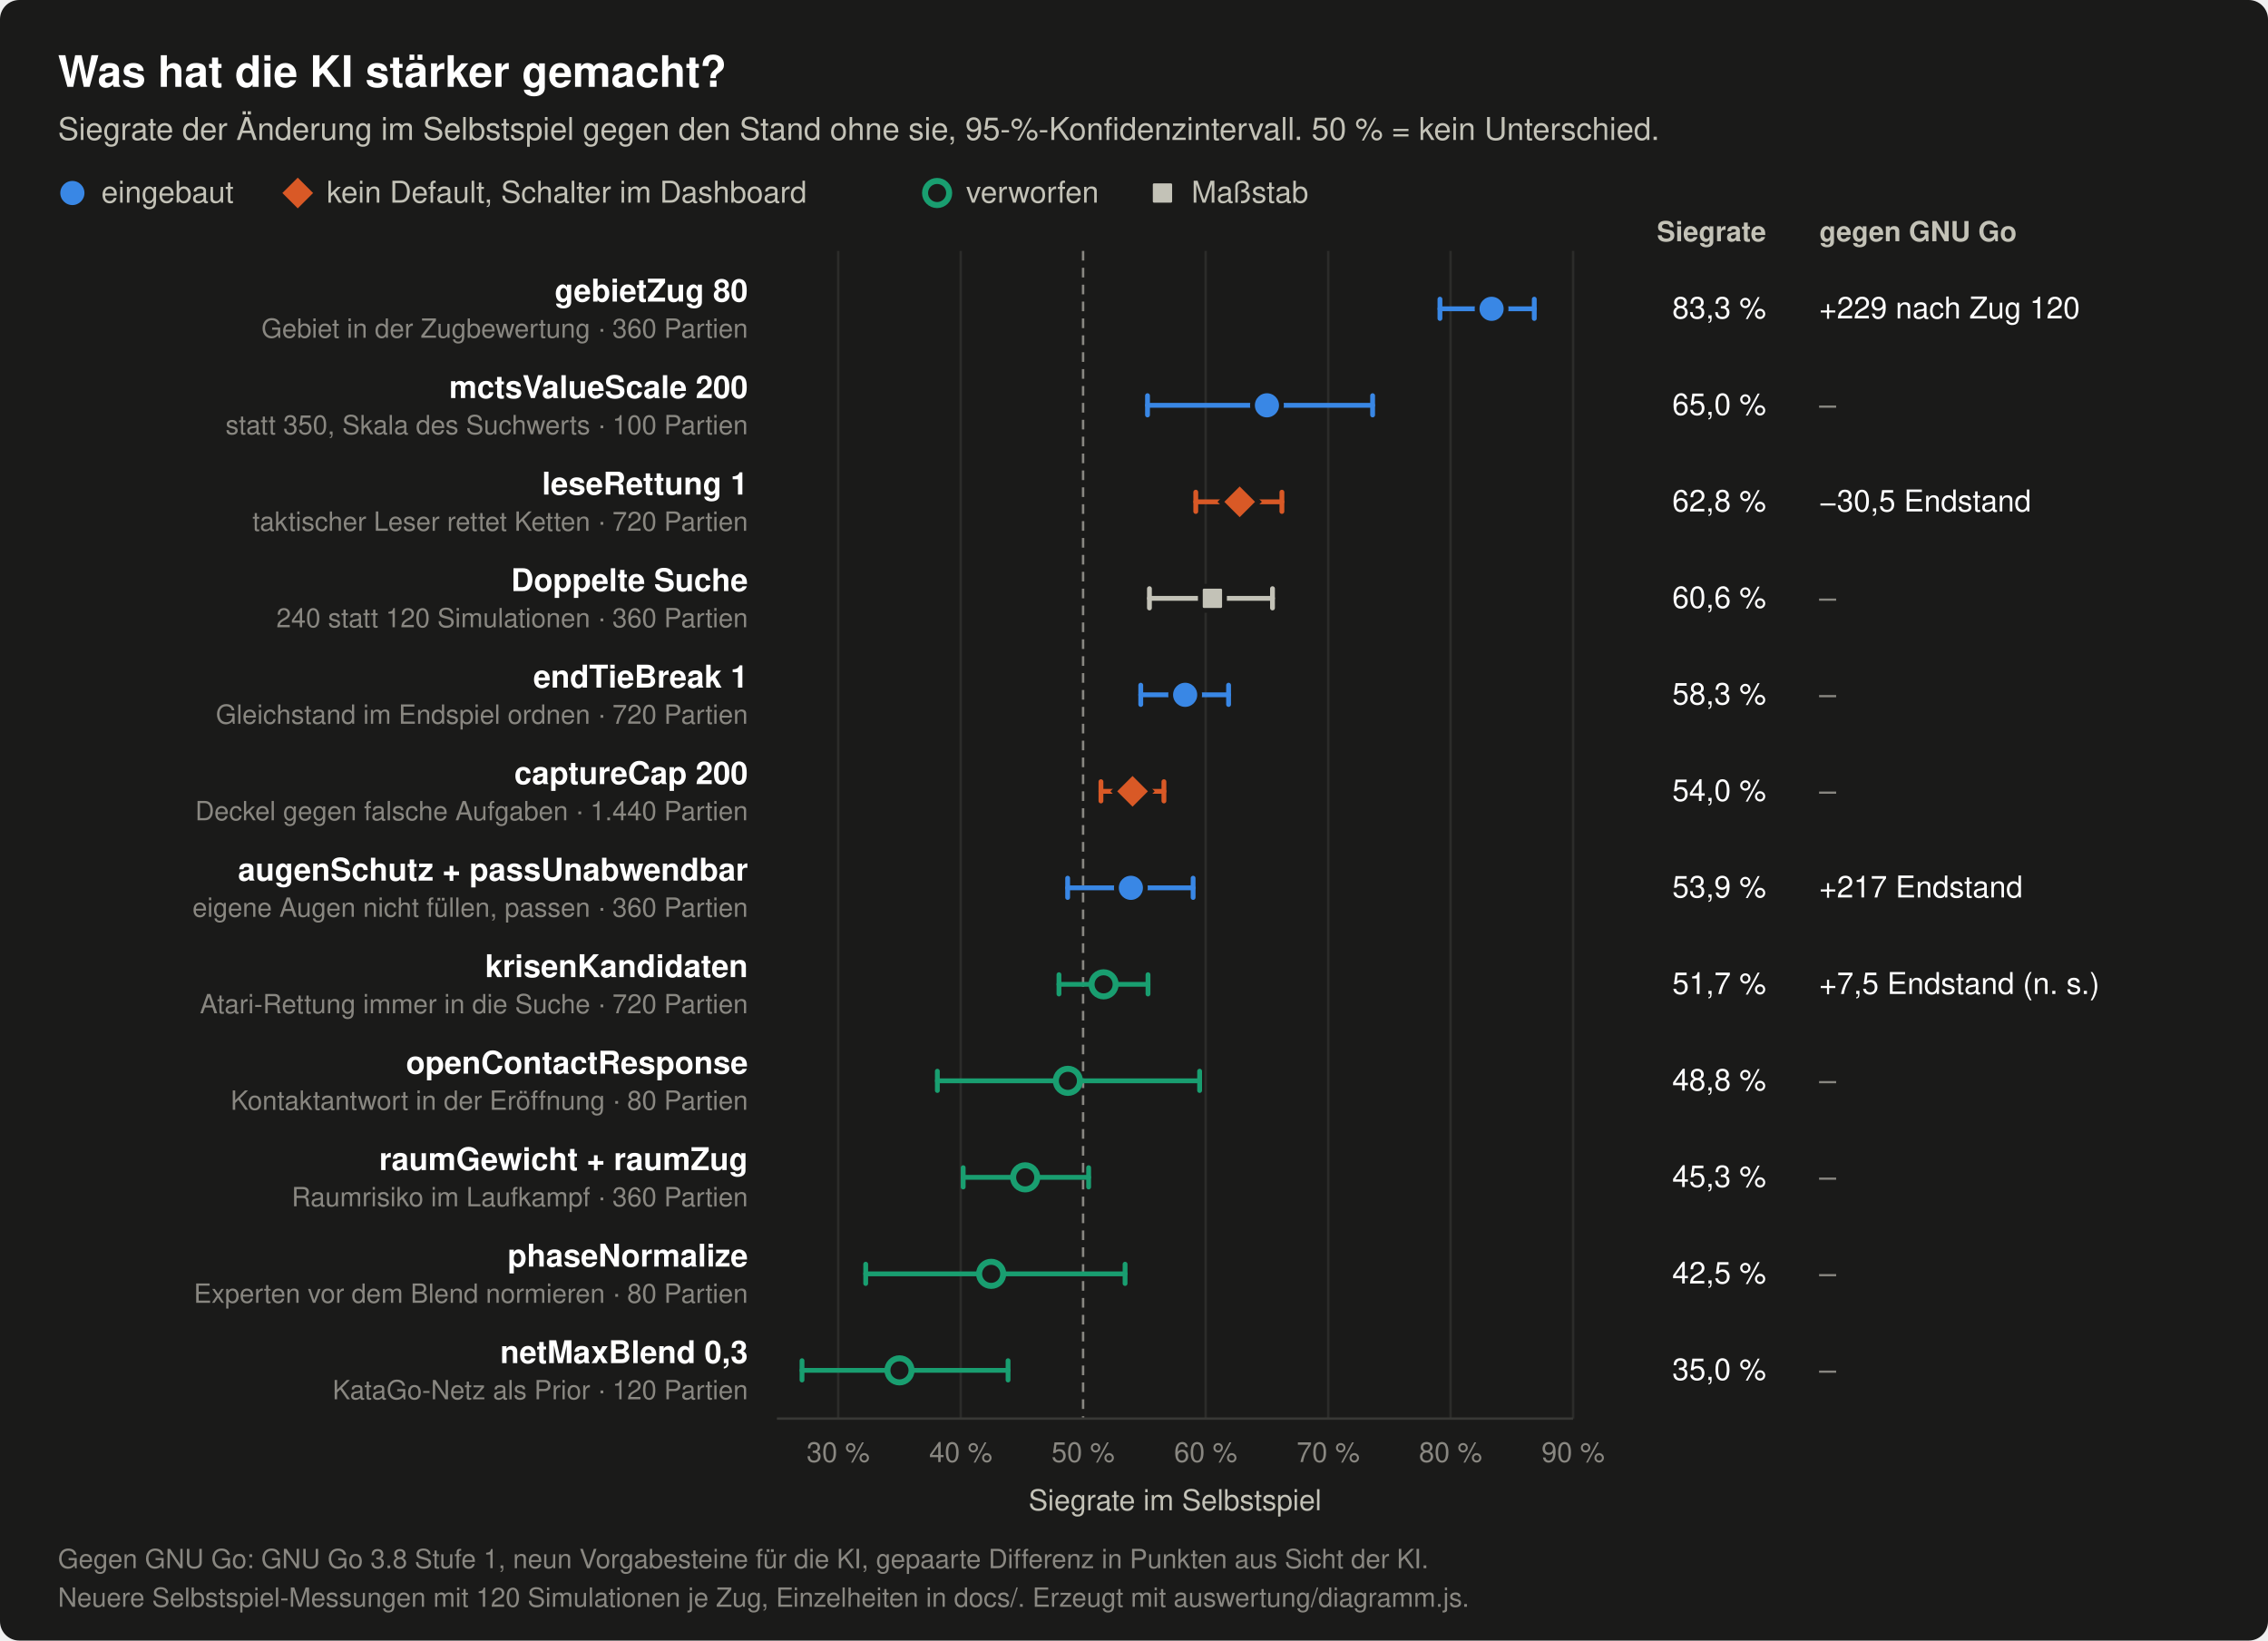
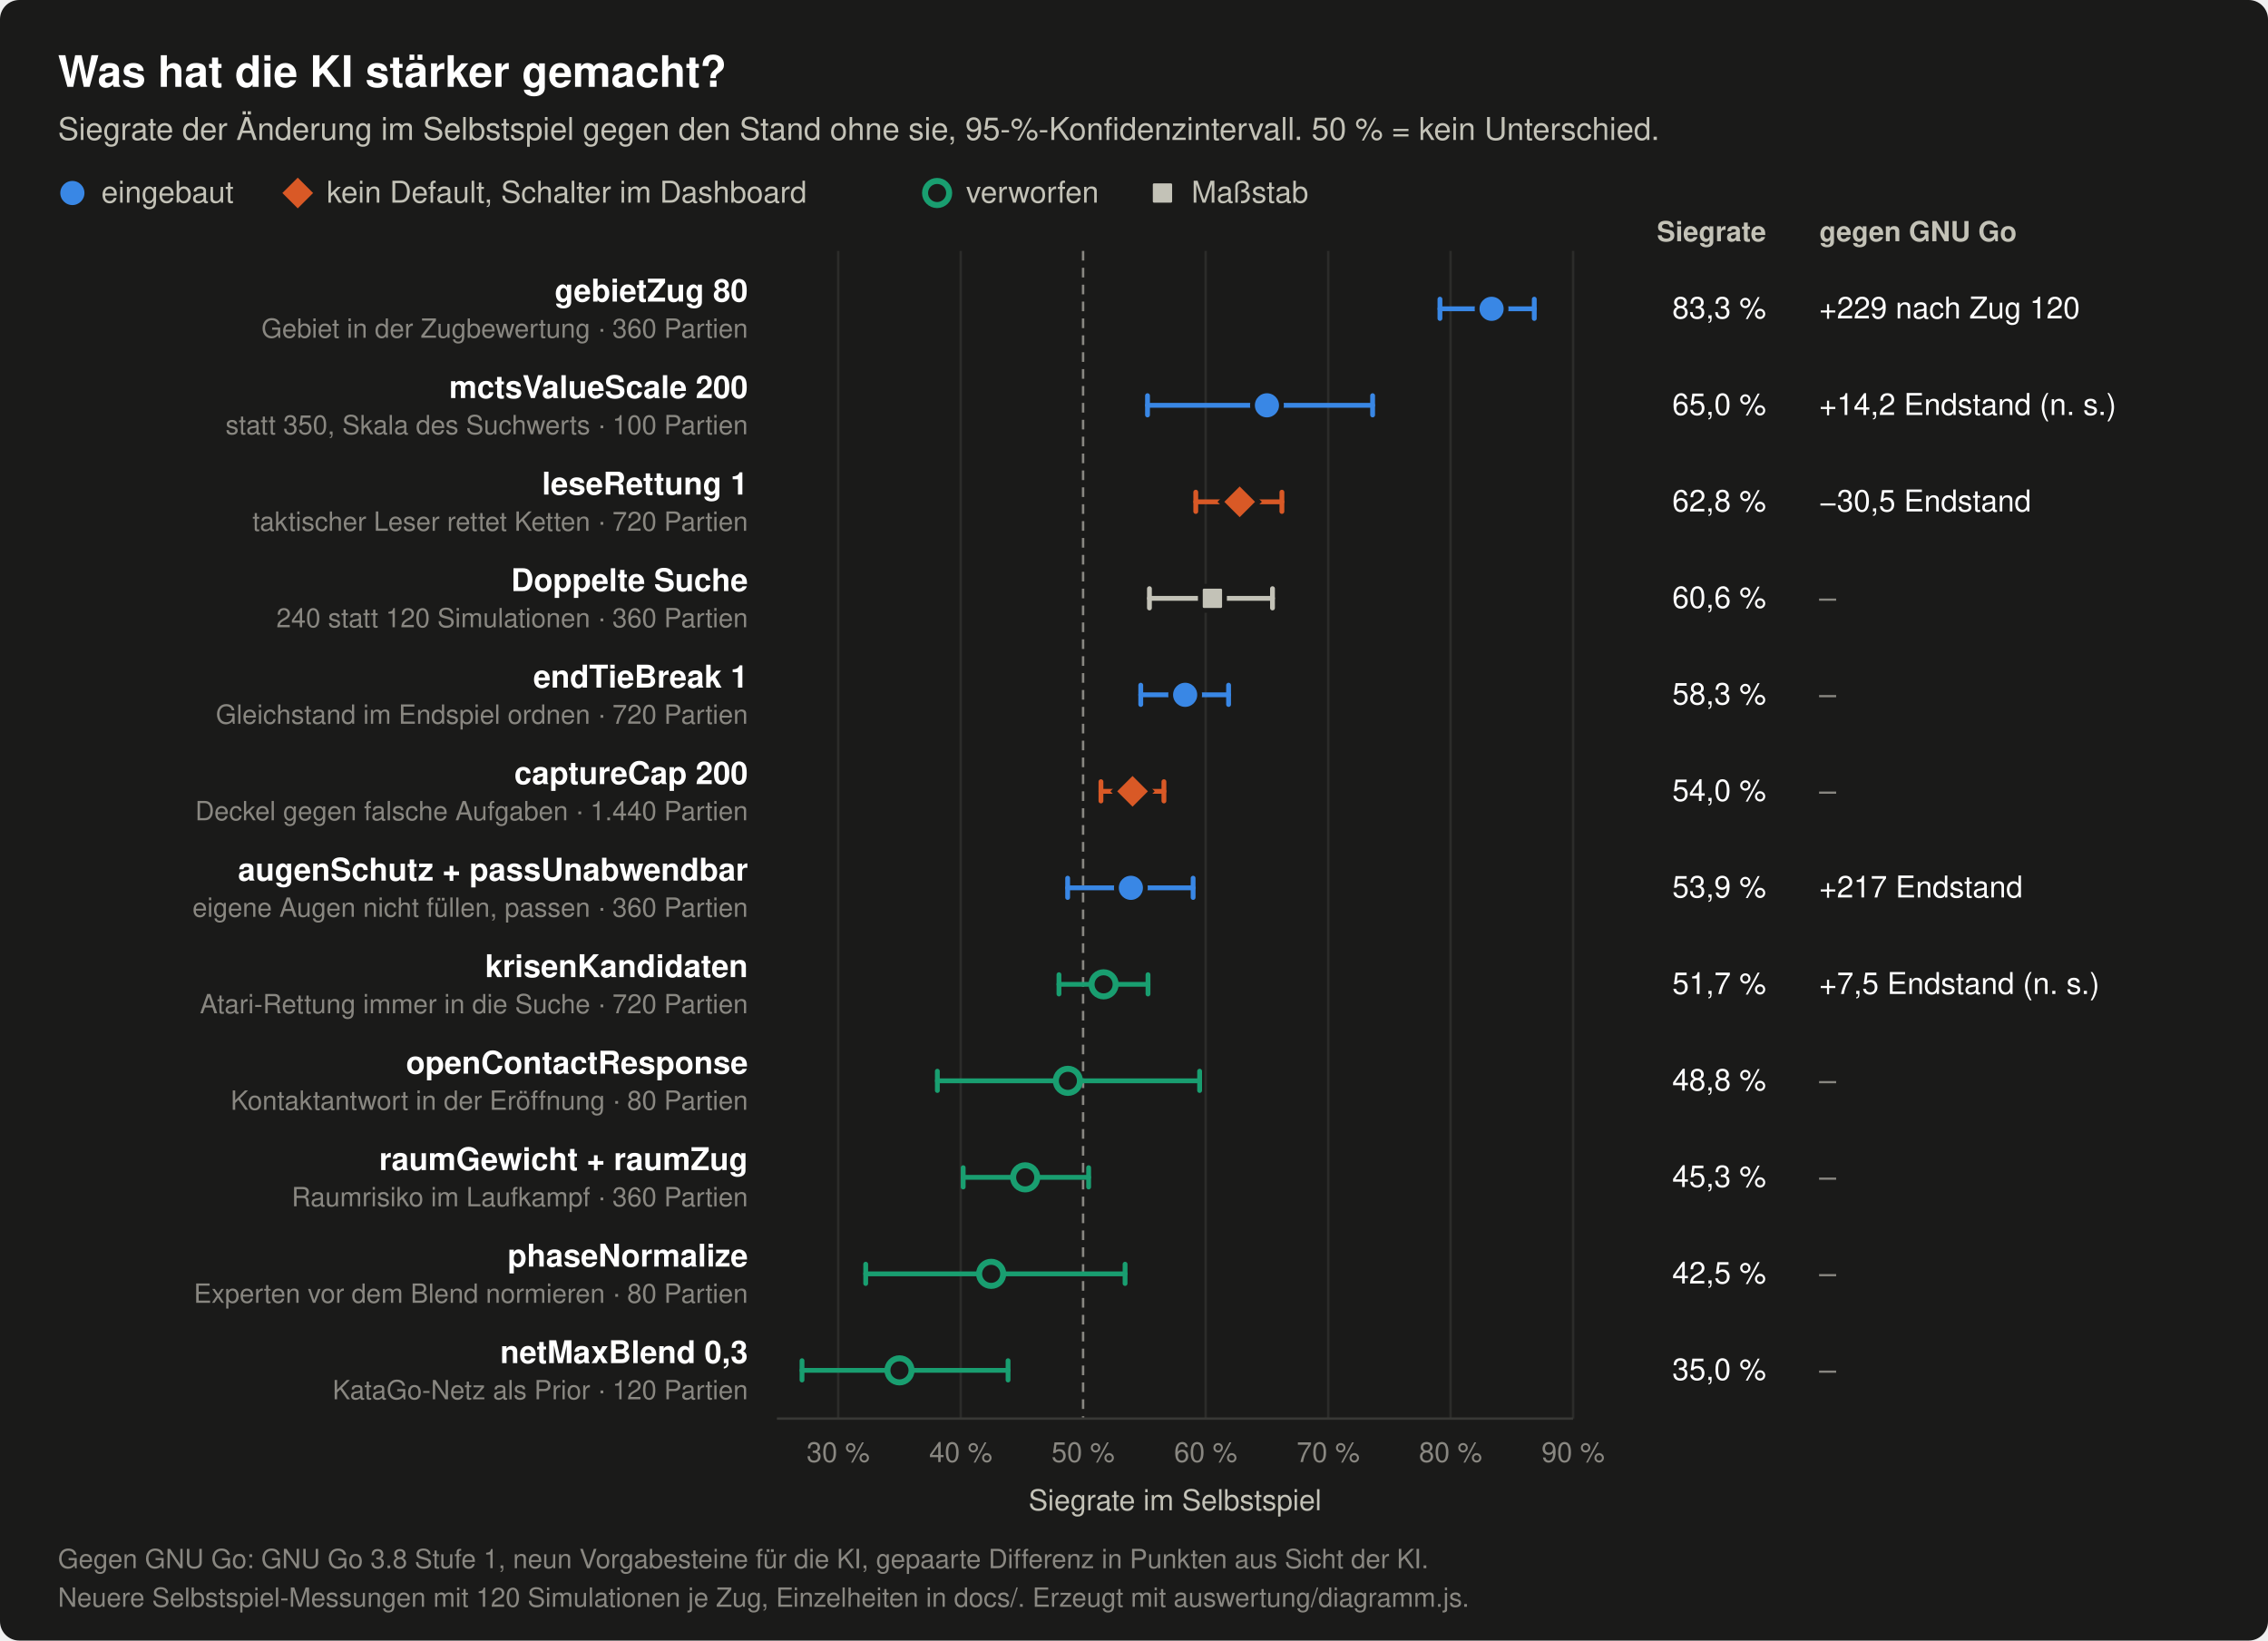
<svg xmlns="http://www.w3.org/2000/svg" width="940" height="680" viewBox="0 0 940 680" font-family="system-ui, -apple-system, 'Segoe UI', Helvetica, Arial, sans-serif" role="img" aria-labelledby="titel beschr">
  <rect width="940" height="680" rx="8" fill="#1a1a19" />
  <text x="24" y="36" font-size="18" font-weight="600" fill="#ffffff">Was hat die KI stärker gemacht?</text>
  <text x="24" y="58" font-size="13" fill="#c3c2b7">Siegrate der Änderung im Selbstspiel gegen den Stand ohne sie, 95-%-Konfidenzintervall. 50 % = kein Unterschied.</text>
  <circle cx="30.0" cy="80" r="6" fill="#3987e5" stroke="#1a1a19" stroke-width="2" />
  <text x="42" y="84" font-size="12.5" fill="#c3c2b7">eingebaut</text>
  <rect x="117.9" y="74.5" width="11" height="11" fill="#d95926" stroke="#1a1a19" stroke-width="2" transform="rotate(45 123.4 80)" />
  <text x="135.4" y="84" font-size="12.5" fill="#c3c2b7">kein Default, Schalter im Dashboard</text>
  <circle cx="388.4" cy="80" r="5" fill="#1a1a19" stroke="#199e70" stroke-width="2.5" />
  <text x="400.4" y="84" font-size="12.5" fill="#c3c2b7">verworfen</text>
  <rect x="476.8" y="75" width="10" height="10" rx="1.5" fill="#c3c2b7" stroke="#1a1a19" stroke-width="2" />
  <text x="493.8" y="84" font-size="12.5" fill="#c3c2b7">Maßstab</text>
  <line x1="347.4" y1="104" x2="347.4" y2="588" stroke="#2c2c2a" stroke-width="1" />
  <text x="347.4" y="606" font-size="11.5" fill="#898781" text-anchor="middle">30 %</text>
  <line x1="398.2" y1="104" x2="398.2" y2="588" stroke="#2c2c2a" stroke-width="1" />
  <text x="398.2" y="606" font-size="11.5" fill="#898781" text-anchor="middle">40 %</text>
  <line x1="448.9" y1="104" x2="448.9" y2="588" stroke="#898781" stroke-width="1" stroke-dasharray="4 3" />
  <text x="448.9" y="606" font-size="11.5" fill="#898781" text-anchor="middle">50 %</text>
  <line x1="499.7" y1="104" x2="499.7" y2="588" stroke="#2c2c2a" stroke-width="1" />
  <text x="499.7" y="606" font-size="11.5" fill="#898781" text-anchor="middle">60 %</text>
  <line x1="550.5" y1="104" x2="550.5" y2="588" stroke="#2c2c2a" stroke-width="1" />
  <text x="550.5" y="606" font-size="11.5" fill="#898781" text-anchor="middle">70 %</text>
  <line x1="601.2" y1="104" x2="601.2" y2="588" stroke="#2c2c2a" stroke-width="1" />
  <text x="601.2" y="606" font-size="11.5" fill="#898781" text-anchor="middle">80 %</text>
  <line x1="652.0" y1="104" x2="652.0" y2="588" stroke="#2c2c2a" stroke-width="1" />
  <text x="652.0" y="606" font-size="11.5" fill="#898781" text-anchor="middle">90 %</text>
  <line x1="322" y1="588" x2="652" y2="588" stroke="#383835" stroke-width="1" />
  <text x="487" y="626" font-size="12" fill="#c3c2b7" text-anchor="middle">Siegrate im Selbstspiel</text>
  <text x="732" y="100" font-size="11.5" font-weight="600" fill="#c3c2b7" text-anchor="end">Siegrate</text>
  <text x="754" y="100" font-size="11.5" font-weight="600" fill="#c3c2b7">gegen GNU Go</text>
  <text x="310" y="125" font-size="13" font-weight="600" fill="#ffffff" text-anchor="end">gebietZug 80</text>
  <text x="310" y="140" font-size="11" fill="#898781" text-anchor="end">Gebiet in der Zugbewertung · 360 Partien</text>
  <line x1="596.8" y1="128" x2="635.9" y2="128" stroke="#3987e5" stroke-width="2" stroke-linecap="round" />
  <line x1="596.8" y1="124" x2="596.8" y2="132" stroke="#3987e5" stroke-width="2" stroke-linecap="round" />
  <line x1="635.9" y1="124" x2="635.9" y2="132" stroke="#3987e5" stroke-width="2" stroke-linecap="round" />
  <circle cx="618.2" cy="128" r="6" fill="#3987e5" stroke="#1a1a19" stroke-width="2" />
  <text x="732" y="132" font-size="12.5" fill="#ffffff" text-anchor="end" style="font-variant-numeric: tabular-nums">83,3 %</text>
  <text x="754" y="132" font-size="12.5" fill="#ffffff">+229 nach Zug 120</text>
  <text x="310" y="165" font-size="13" font-weight="600" fill="#ffffff" text-anchor="end">mctsValueScale 200</text>
  <text x="310" y="180" font-size="11" fill="#898781" text-anchor="end">statt 350, Skala des Suchwerts · 100 Partien</text>
  <line x1="475.6" y1="168" x2="568.9" y2="168" stroke="#3987e5" stroke-width="2" stroke-linecap="round" />
  <line x1="475.6" y1="164" x2="475.6" y2="172" stroke="#3987e5" stroke-width="2" stroke-linecap="round" />
  <line x1="568.9" y1="164" x2="568.9" y2="172" stroke="#3987e5" stroke-width="2" stroke-linecap="round" />
  <circle cx="525.1" cy="168" r="6" fill="#3987e5" stroke="#1a1a19" stroke-width="2" />
  <text x="732" y="172" font-size="12.5" fill="#ffffff" text-anchor="end" style="font-variant-numeric: tabular-nums">65,0 %</text>
-   <text x="754" y="172" font-size="12.5" fill="#898781">–</text>
+   <text x="754" y="172" font-size="12.5" fill="#ffffff">+14,2 Endstand (n. s.)</text>
  <text x="310" y="205" font-size="13" font-weight="600" fill="#ffffff" text-anchor="end">leseRettung 1</text>
  <text x="310" y="220" font-size="11" fill="#898781" text-anchor="end">taktischer Leser rettet Ketten · 720 Partien</text>
  <line x1="495.6" y1="208" x2="531.3" y2="208" stroke="#d95926" stroke-width="2" stroke-linecap="round" />
  <line x1="495.6" y1="204" x2="495.6" y2="212" stroke="#d95926" stroke-width="2" stroke-linecap="round" />
  <line x1="531.3" y1="204" x2="531.3" y2="212" stroke="#d95926" stroke-width="2" stroke-linecap="round" />
  <rect x="508.3" y="202.5" width="11" height="11" fill="#d95926" stroke="#1a1a19" stroke-width="2" transform="rotate(45 513.8 208)" />
  <text x="732" y="212" font-size="12.5" fill="#ffffff" text-anchor="end" style="font-variant-numeric: tabular-nums">62,8 %</text>
  <text x="754" y="212" font-size="12.5" fill="#ffffff">−30,5 Endstand</text>
  <text x="310" y="245" font-size="13" font-weight="600" fill="#ffffff" text-anchor="end">Doppelte Suche</text>
  <text x="310" y="260" font-size="11" fill="#898781" text-anchor="end">240 statt 120 Simulationen · 360 Partien</text>
  <line x1="476.4" y1="248" x2="527.4" y2="248" stroke="#c3c2b7" stroke-width="2" stroke-linecap="round" />
  <line x1="476.4" y1="244" x2="476.4" y2="252" stroke="#c3c2b7" stroke-width="2" stroke-linecap="round" />
  <line x1="527.4" y1="244" x2="527.4" y2="252" stroke="#c3c2b7" stroke-width="2" stroke-linecap="round" />
  <rect x="497.5" y="243" width="10" height="10" rx="1.5" fill="#c3c2b7" stroke="#1a1a19" stroke-width="2" />
  <text x="732" y="252" font-size="12.5" fill="#ffffff" text-anchor="end" style="font-variant-numeric: tabular-nums">60,6 %</text>
  <text x="754" y="252" font-size="12.5" fill="#898781">–</text>
  <text x="310" y="285" font-size="13" font-weight="600" fill="#ffffff" text-anchor="end">endTieBreak 1</text>
  <text x="310" y="300" font-size="11" fill="#898781" text-anchor="end">Gleichstand im Endspiel ordnen · 720 Partien</text>
  <line x1="472.8" y1="288" x2="509.2" y2="288" stroke="#3987e5" stroke-width="2" stroke-linecap="round" />
  <line x1="472.8" y1="284" x2="472.8" y2="292" stroke="#3987e5" stroke-width="2" stroke-linecap="round" />
  <line x1="509.2" y1="284" x2="509.2" y2="292" stroke="#3987e5" stroke-width="2" stroke-linecap="round" />
  <circle cx="491.2" cy="288" r="6" fill="#3987e5" stroke="#1a1a19" stroke-width="2" />
  <text x="732" y="292" font-size="12.5" fill="#ffffff" text-anchor="end" style="font-variant-numeric: tabular-nums">58,3 %</text>
  <text x="754" y="292" font-size="12.5" fill="#898781">–</text>
  <text x="310" y="325" font-size="13" font-weight="600" fill="#ffffff" text-anchor="end">captureCap 200</text>
  <text x="310" y="340" font-size="11" fill="#898781" text-anchor="end">Deckel gegen falsche Aufgaben · 1.440 Partien</text>
  <line x1="456.3" y1="328" x2="482.4" y2="328" stroke="#d95926" stroke-width="2" stroke-linecap="round" />
  <line x1="456.3" y1="324" x2="456.3" y2="332" stroke="#d95926" stroke-width="2" stroke-linecap="round" />
  <line x1="482.4" y1="324" x2="482.4" y2="332" stroke="#d95926" stroke-width="2" stroke-linecap="round" />
  <rect x="463.9" y="322.5" width="11" height="11" fill="#d95926" stroke="#1a1a19" stroke-width="2" transform="rotate(45 469.4 328)" />
  <text x="732" y="332" font-size="12.5" fill="#ffffff" text-anchor="end" style="font-variant-numeric: tabular-nums">54,0 %</text>
  <text x="754" y="332" font-size="12.5" fill="#898781">–</text>
  <text x="310" y="365" font-size="13" font-weight="600" fill="#ffffff" text-anchor="end">augenSchutz + passUnabwendbar</text>
  <text x="310" y="380" font-size="11" fill="#898781" text-anchor="end">eigene Augen nicht füllen, passen · 360 Partien</text>
  <line x1="442.5" y1="368" x2="494.5" y2="368" stroke="#3987e5" stroke-width="2" stroke-linecap="round" />
  <line x1="442.5" y1="364" x2="442.5" y2="372" stroke="#3987e5" stroke-width="2" stroke-linecap="round" />
  <line x1="494.5" y1="364" x2="494.5" y2="372" stroke="#3987e5" stroke-width="2" stroke-linecap="round" />
  <circle cx="468.7" cy="368" r="6" fill="#3987e5" stroke="#1a1a19" stroke-width="2" />
  <text x="732" y="372" font-size="12.5" fill="#ffffff" text-anchor="end" style="font-variant-numeric: tabular-nums">53,9 %</text>
  <text x="754" y="372" font-size="12.5" fill="#ffffff">+217 Endstand</text>
  <text x="310" y="405" font-size="13" font-weight="600" fill="#ffffff" text-anchor="end">krisenKandidaten</text>
  <text x="310" y="420" font-size="11" fill="#898781" text-anchor="end">Atari-Rettung immer in die Suche · 720 Partien</text>
  <line x1="438.9" y1="408" x2="475.8" y2="408" stroke="#199e70" stroke-width="2" stroke-linecap="round" />
  <line x1="438.9" y1="404" x2="438.9" y2="412" stroke="#199e70" stroke-width="2" stroke-linecap="round" />
  <line x1="475.8" y1="404" x2="475.8" y2="412" stroke="#199e70" stroke-width="2" stroke-linecap="round" />
  <circle cx="457.4" cy="408" r="5" fill="#1a1a19" stroke="#199e70" stroke-width="2.5" />
  <text x="732" y="412" font-size="12.5" fill="#ffffff" text-anchor="end" style="font-variant-numeric: tabular-nums">51,7 %</text>
  <text x="754" y="412" font-size="12.5" fill="#ffffff">+7,5 Endstand (n. s.)</text>
  <text x="310" y="445" font-size="13" font-weight="600" fill="#ffffff" text-anchor="end">openContactResponse</text>
  <text x="310" y="460" font-size="11" fill="#898781" text-anchor="end">Kontaktantwort in der Eröffnung · 80 Partien</text>
  <line x1="388.5" y1="448" x2="497.2" y2="448" stroke="#199e70" stroke-width="2" stroke-linecap="round" />
  <line x1="388.5" y1="444" x2="388.5" y2="452" stroke="#199e70" stroke-width="2" stroke-linecap="round" />
  <line x1="497.2" y1="444" x2="497.2" y2="452" stroke="#199e70" stroke-width="2" stroke-linecap="round" />
  <circle cx="442.6" cy="448" r="5" fill="#1a1a19" stroke="#199e70" stroke-width="2.5" />
  <text x="732" y="452" font-size="12.5" fill="#ffffff" text-anchor="end" style="font-variant-numeric: tabular-nums">48,8 %</text>
  <text x="754" y="452" font-size="12.5" fill="#898781">–</text>
  <text x="310" y="485" font-size="13" font-weight="600" fill="#ffffff" text-anchor="end">raumGewicht + raumZug</text>
  <text x="310" y="500" font-size="11" fill="#898781" text-anchor="end">Raumrisiko im Laufkampf · 360 Partien</text>
  <line x1="399.2" y1="488" x2="451.2" y2="488" stroke="#199e70" stroke-width="2" stroke-linecap="round" />
  <line x1="399.2" y1="484" x2="399.2" y2="492" stroke="#199e70" stroke-width="2" stroke-linecap="round" />
  <line x1="451.2" y1="484" x2="451.2" y2="492" stroke="#199e70" stroke-width="2" stroke-linecap="round" />
  <circle cx="424.9" cy="488" r="5" fill="#1a1a19" stroke="#199e70" stroke-width="2.5" />
  <text x="732" y="492" font-size="12.5" fill="#ffffff" text-anchor="end" style="font-variant-numeric: tabular-nums">45,3 %</text>
  <text x="754" y="492" font-size="12.5" fill="#898781">–</text>
  <text x="310" y="525" font-size="13" font-weight="600" fill="#ffffff" text-anchor="end">phaseNormalize</text>
  <text x="310" y="540" font-size="11" fill="#898781" text-anchor="end">Experten vor dem Blend normieren · 80 Partien</text>
  <line x1="358.8" y1="528" x2="466.3" y2="528" stroke="#199e70" stroke-width="2" stroke-linecap="round" />
  <line x1="358.8" y1="524" x2="358.8" y2="532" stroke="#199e70" stroke-width="2" stroke-linecap="round" />
  <line x1="466.3" y1="524" x2="466.3" y2="532" stroke="#199e70" stroke-width="2" stroke-linecap="round" />
  <circle cx="410.8" cy="528" r="5" fill="#1a1a19" stroke="#199e70" stroke-width="2.5" />
  <text x="732" y="532" font-size="12.5" fill="#ffffff" text-anchor="end" style="font-variant-numeric: tabular-nums">42,5 %</text>
  <text x="754" y="532" font-size="12.5" fill="#898781">–</text>
  <text x="310" y="565" font-size="13" font-weight="600" fill="#ffffff" text-anchor="end">netMaxBlend 0,3</text>
  <text x="310" y="580" font-size="11" fill="#898781" text-anchor="end">KataGo-Netz als Prior · 120 Partien</text>
  <line x1="332.4" y1="568" x2="417.8" y2="568" stroke="#199e70" stroke-width="2" stroke-linecap="round" />
  <line x1="332.4" y1="564" x2="332.4" y2="572" stroke="#199e70" stroke-width="2" stroke-linecap="round" />
  <line x1="417.8" y1="564" x2="417.8" y2="572" stroke="#199e70" stroke-width="2" stroke-linecap="round" />
  <circle cx="372.8" cy="568" r="5" fill="#1a1a19" stroke="#199e70" stroke-width="2.5" />
  <text x="732" y="572" font-size="12.5" fill="#ffffff" text-anchor="end" style="font-variant-numeric: tabular-nums">35,0 %</text>
  <text x="754" y="572" font-size="12.5" fill="#898781">–</text>
  <text x="24" y="650" font-size="11" fill="#898781">Gegen GNU Go: GNU Go 3.8 Stufe 1, neun Vorgabesteine für die KI, gepaarte Differenz in Punkten aus Sicht der KI.</text>
  <text x="24" y="666" font-size="11" fill="#898781">Neuere Selbstspiel-Messungen mit 120 Simulationen je Zug, Einzelheiten in docs/. Erzeugt mit auswertung/diagramm.js.</text>
</svg>
